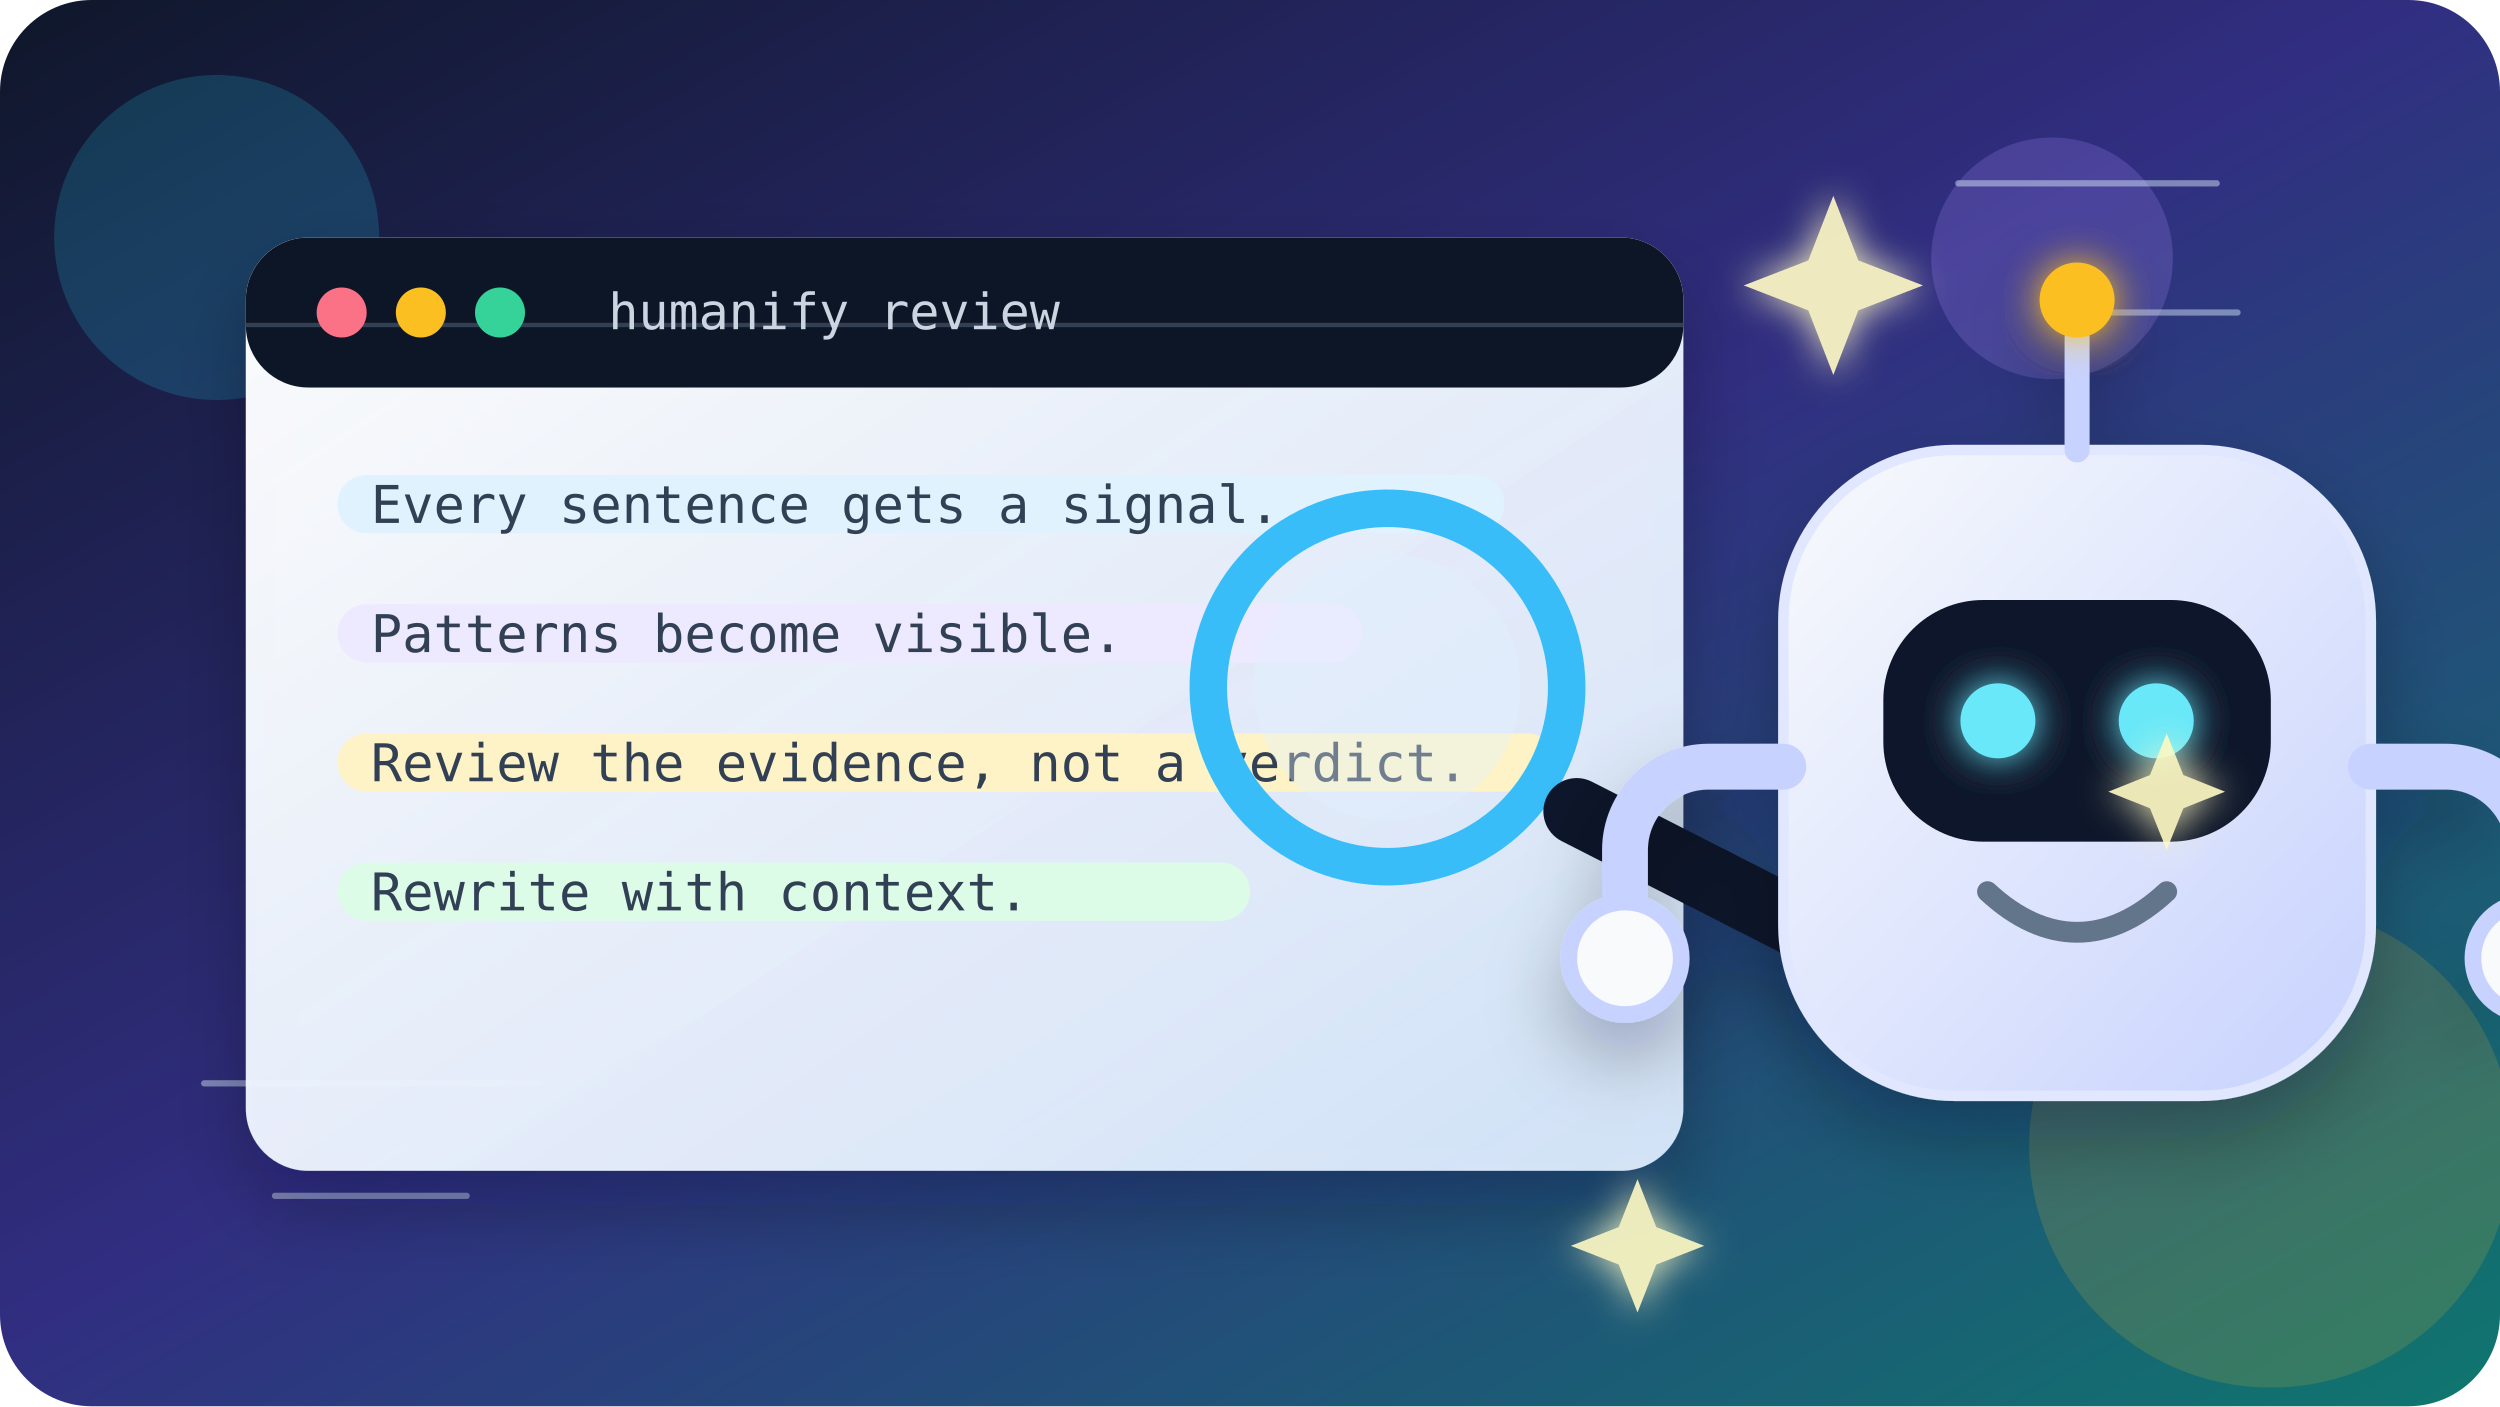
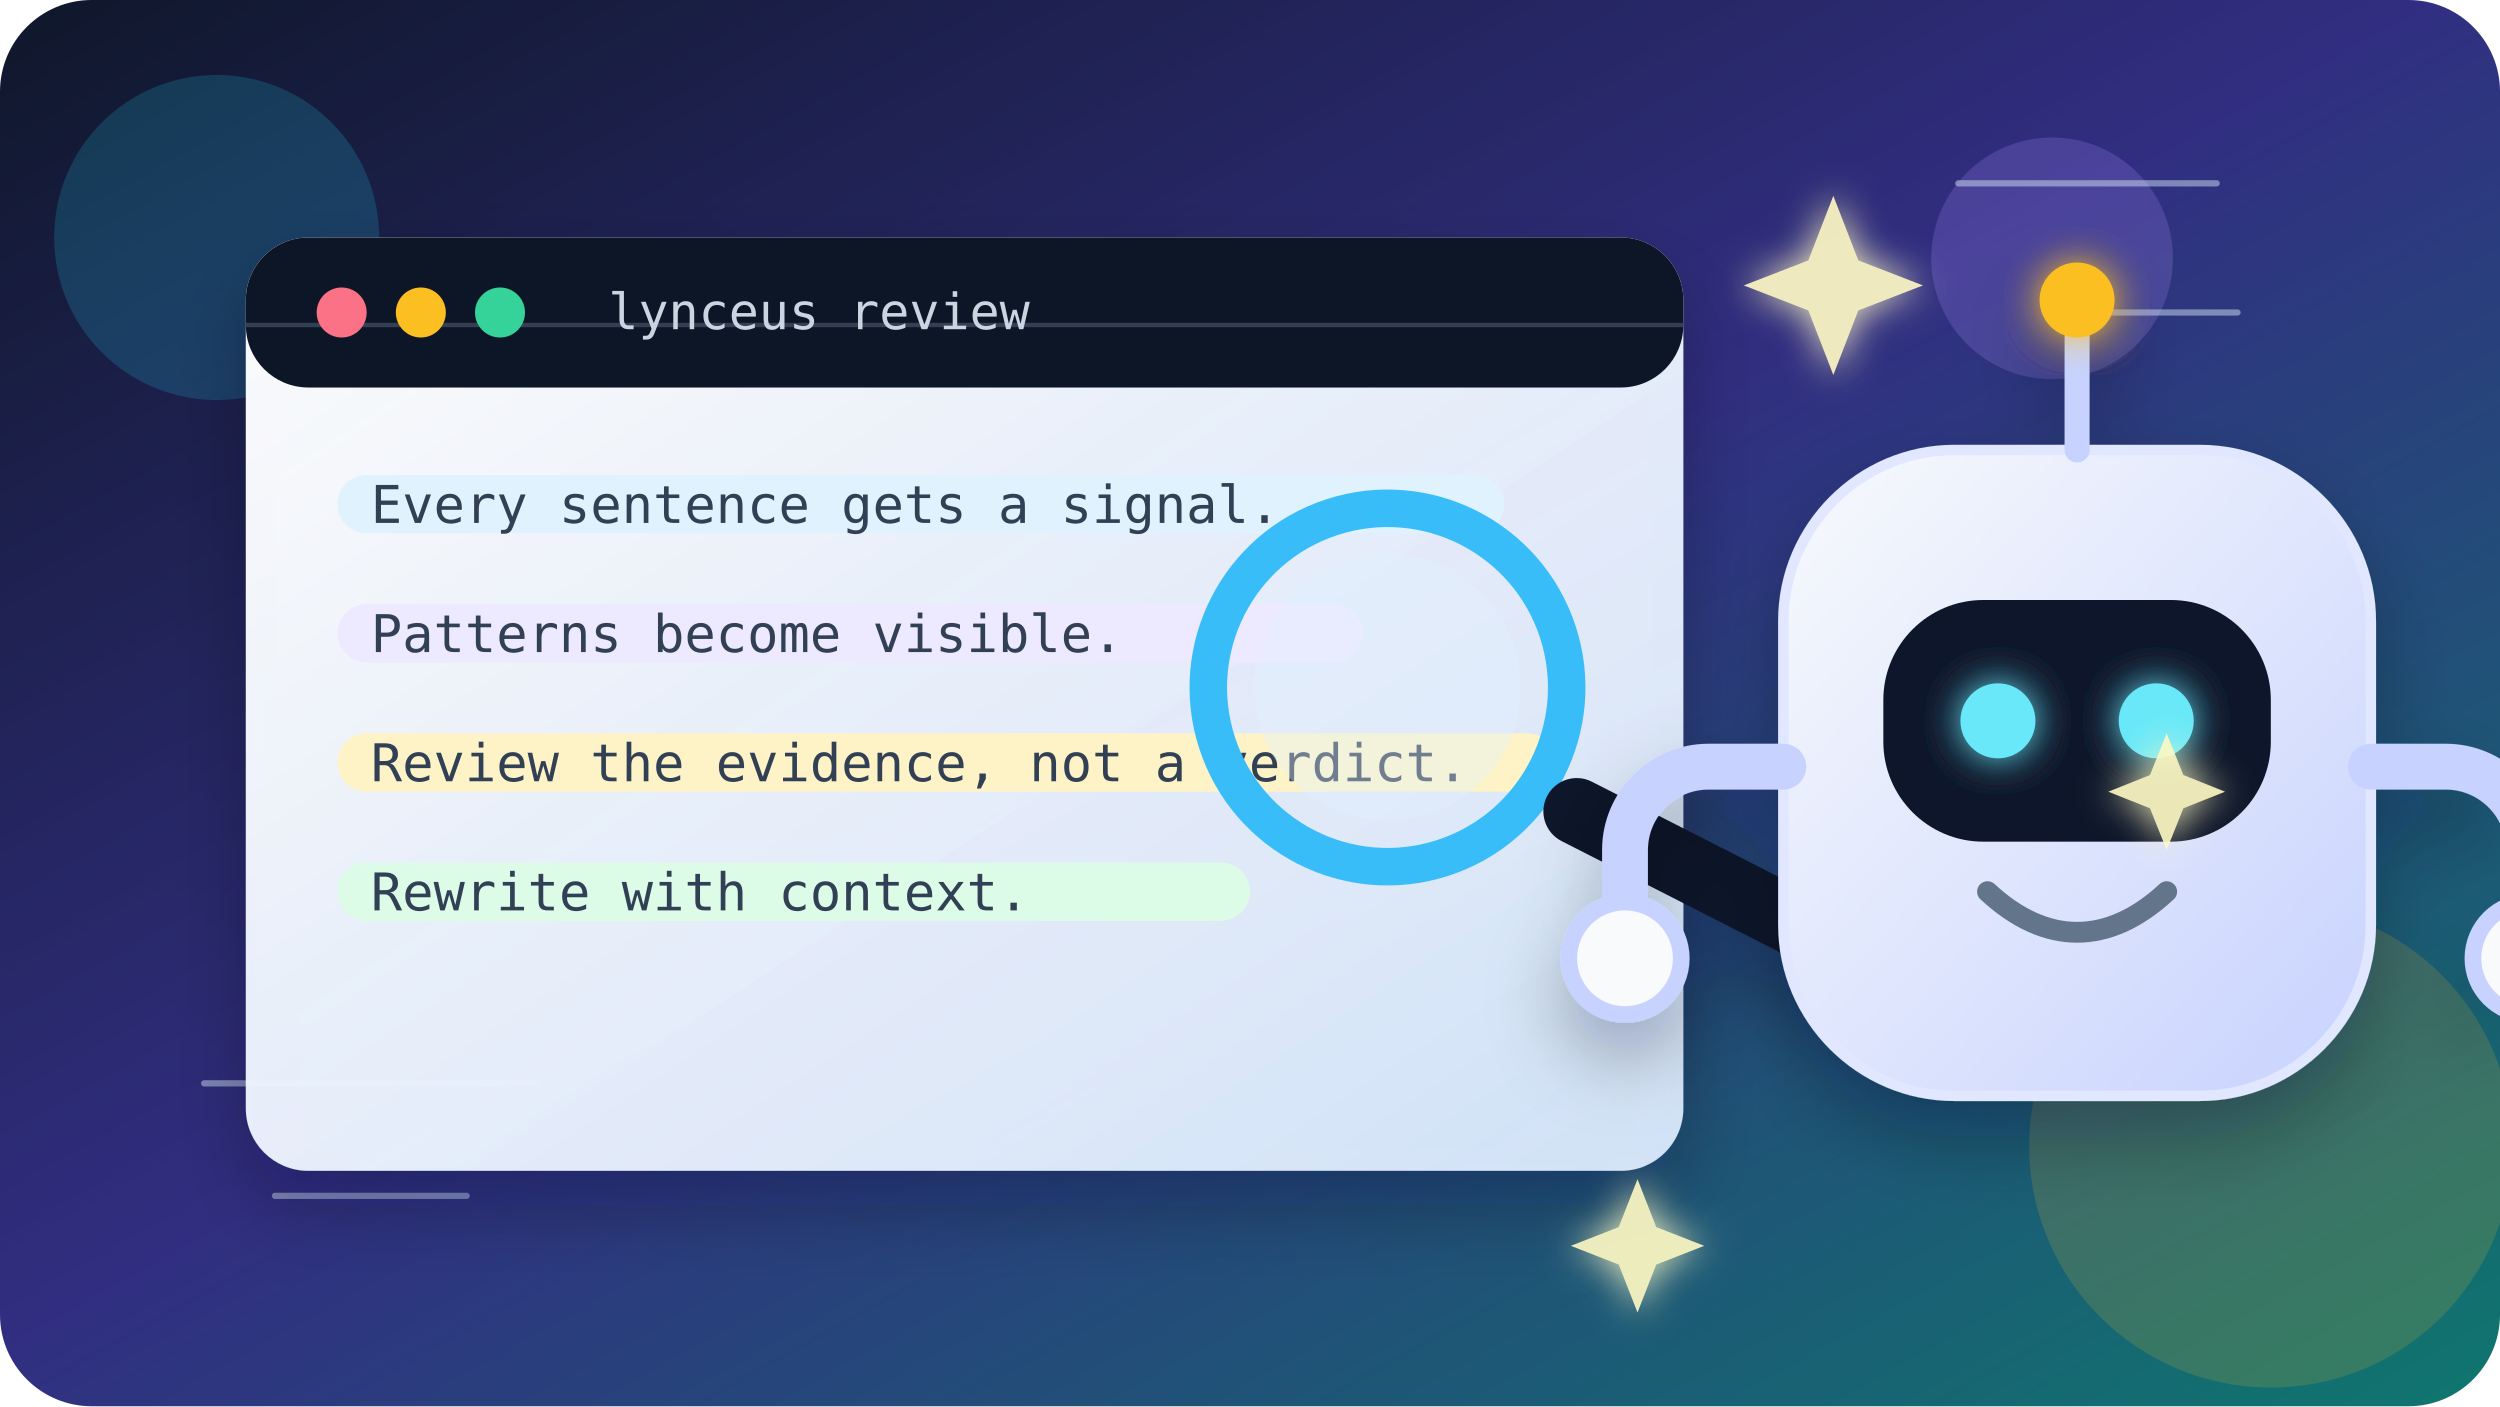
<svg xmlns="http://www.w3.org/2000/svg" viewBox="0 0 1200 675" role="img" aria-labelledby="title desc">
  <defs>
    <linearGradient id="bg" x1="0" y1="0" x2="1" y2="1">
      <stop offset="0" stop-color="#0f172a" />
      <stop offset="0.48" stop-color="#312e81" />
      <stop offset="1" stop-color="#0f766e" />
    </linearGradient>
    <linearGradient id="card" x1="0" y1="0" x2="1" y2="1">
      <stop offset="0" stop-color="#ffffff" stop-opacity="0.98" />
      <stop offset="1" stop-color="#dbeafe" stop-opacity="0.94" />
    </linearGradient>
    <linearGradient id="robot" x1="0" y1="0" x2="1" y2="1">
      <stop offset="0" stop-color="#f8fafc" />
      <stop offset="1" stop-color="#c7d2fe" />
    </linearGradient>
    <filter id="shadow" x="-20%" y="-20%" width="140%" height="140%">
      <feDropShadow dx="0" dy="18" stdDeviation="18" flood-color="#020617" flood-opacity="0.28" />
    </filter>
    <filter id="softGlow" x="-50%" y="-50%" width="200%" height="200%">
      <feGaussianBlur stdDeviation="9" result="blur" />
      <feMerge>
        <feMergeNode in="blur" />
        <feMergeNode in="SourceGraphic" />
      </feMerge>
    </filter>
  </defs>
  <rect width="1200" height="675" rx="44" fill="url(#bg)" />
  <circle cx="104" cy="114" r="78" fill="#22d3ee" opacity="0.18" />
  <circle cx="1090" cy="550" r="116" fill="#fbbf24" opacity="0.16" />
  <circle cx="985" cy="124" r="58" fill="#a78bfa" opacity="0.22" />
  <g opacity="0.45" stroke="#e0f2fe" stroke-width="3" stroke-linecap="round">
    <path d="M98 520h160" />
    <path d="M940 88h124" />
    <path d="M1012 150h62" />
    <path d="M132 574h92" />
  </g>
  <g filter="url(#shadow)">
    <rect x="118" y="114" width="690" height="448" rx="30" fill="url(#card)" />
    <rect x="118" y="114" width="690" height="72" rx="30" fill="#111827" />
    <path d="M118 156h690" stroke="#334155" stroke-width="2" />
    <circle cx="164" cy="150" r="12" fill="#fb7185" />
    <circle cx="202" cy="150" r="12" fill="#fbbf24" />
    <circle cx="240" cy="150" r="12" fill="#34d399" />
-     <text x="292" y="158" font-family="ui-monospace, SFMono-Regular, Menlo, Consolas, monospace" font-size="24" fill="#cbd5e1">humanify review</text>
+     <text x="292" y="158" font-family="ui-monospace, SFMono-Regular, Menlo, Consolas, monospace" font-size="24" fill="#cbd5e1">lynceus review</text>
    <g font-family="ui-monospace, SFMono-Regular, Menlo, Consolas, monospace" font-size="25" fill="#334155">
      <rect x="162" y="228" width="560" height="28" rx="14" fill="#e0f2fe" />
      <text x="178" y="251">Every sentence gets a signal.</text>
      <rect x="162" y="290" width="492" height="28" rx="14" fill="#ede9fe" />
      <text x="178" y="313">Patterns become visible.</text>
      <rect x="162" y="352" width="585" height="28" rx="14" fill="#fef3c7" />
      <text x="178" y="375">Review the evidence, not a verdict.</text>
      <rect x="162" y="414" width="438" height="28" rx="14" fill="#dcfce7" />
      <text x="178" y="437">Rewrite with context.</text>
    </g>
    <g transform="translate(666 330) rotate(-18)">
      <circle cx="0" cy="0" r="86" fill="none" stroke="#38bdf8" stroke-width="18" />
      <circle cx="0" cy="0" r="64" fill="#e0f2fe" opacity="0.35" />
      <rect x="68" y="62" width="172" height="32" rx="16" fill="#0f172a" transform="rotate(45 68 62)" />
      <rect x="193" y="164" width="78" height="36" rx="18" fill="#f59e0b" transform="rotate(45 193 164)" />
    </g>
  </g>
  <g filter="url(#shadow)" transform="translate(812 196)">
    <path d="M126 20h118c45 0 82 37 82 82v146c0 45-37 82-82 82H126c-45 0-82-37-82-82V102c0-45 37-82 82-82Z" fill="url(#robot)" stroke="#e0e7ff" stroke-width="5" />
    <path d="M185 20V-34" stroke="#c7d2fe" stroke-width="12" stroke-linecap="round" />
    <circle cx="185" cy="-52" r="18" fill="#fbbf24" filter="url(#softGlow)" />
    <rect x="92" y="92" width="186" height="116" rx="48" fill="#0f172a" />
    <circle cx="147" cy="150" r="18" fill="#67e8f9" filter="url(#softGlow)" />
    <circle cx="223" cy="150" r="18" fill="#67e8f9" filter="url(#softGlow)" />
    <path d="M142 232c28 26 58 26 86 0" fill="none" stroke="#64748b" stroke-width="10" stroke-linecap="round" />
    <path d="M44 172H8c-22 0-40 18-40 40v38" fill="none" stroke="#c7d2fe" stroke-width="22" stroke-linecap="round" />
    <path d="M326 172h36c22 0 40 18 40 40v38" fill="none" stroke="#c7d2fe" stroke-width="22" stroke-linecap="round" />
    <circle cx="-32" cy="264" r="27" fill="#f8fafc" stroke="#c7d2fe" stroke-width="8" />
    <circle cx="402" cy="264" r="27" fill="#f8fafc" stroke="#c7d2fe" stroke-width="8" />
  </g>
  <g fill="#fef9c3" opacity="0.92" filter="url(#softGlow)">
    <path d="M880 94l12 31 31 12-31 12-12 31-12-31-31-12 31-12Z" />
    <path d="M786 566l9 23 23 9-23 9-9 23-9-23-23-9 23-9Z" />
    <path d="M1040 352l8 20 20 8-20 8-8 20-8-20-20-8 20-8Z" />
  </g>
</svg>
